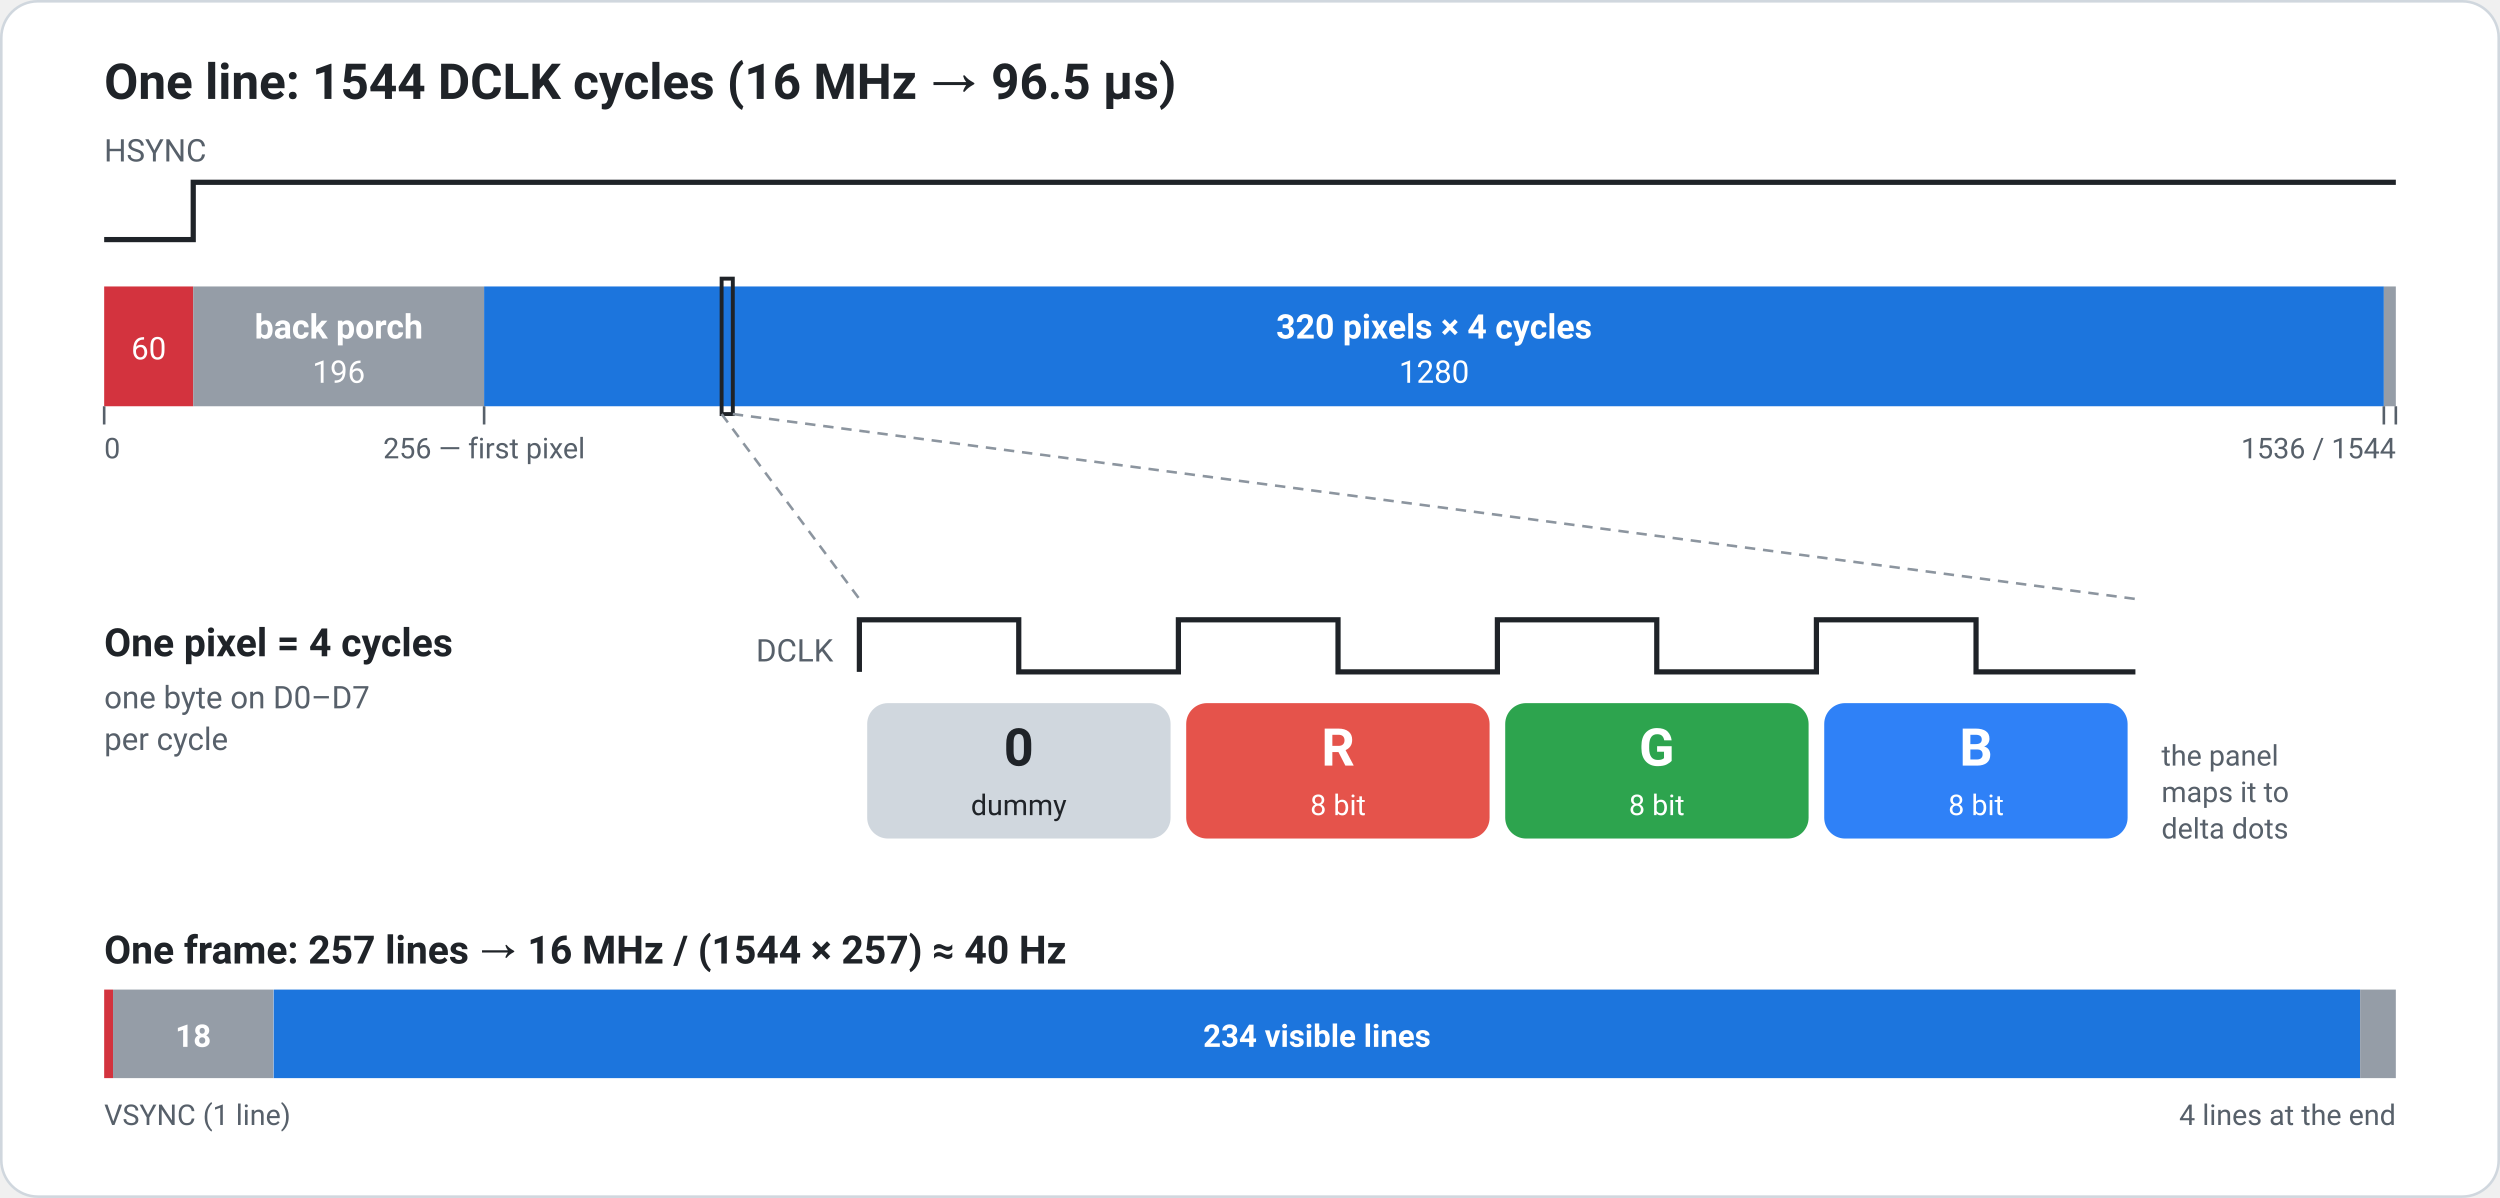
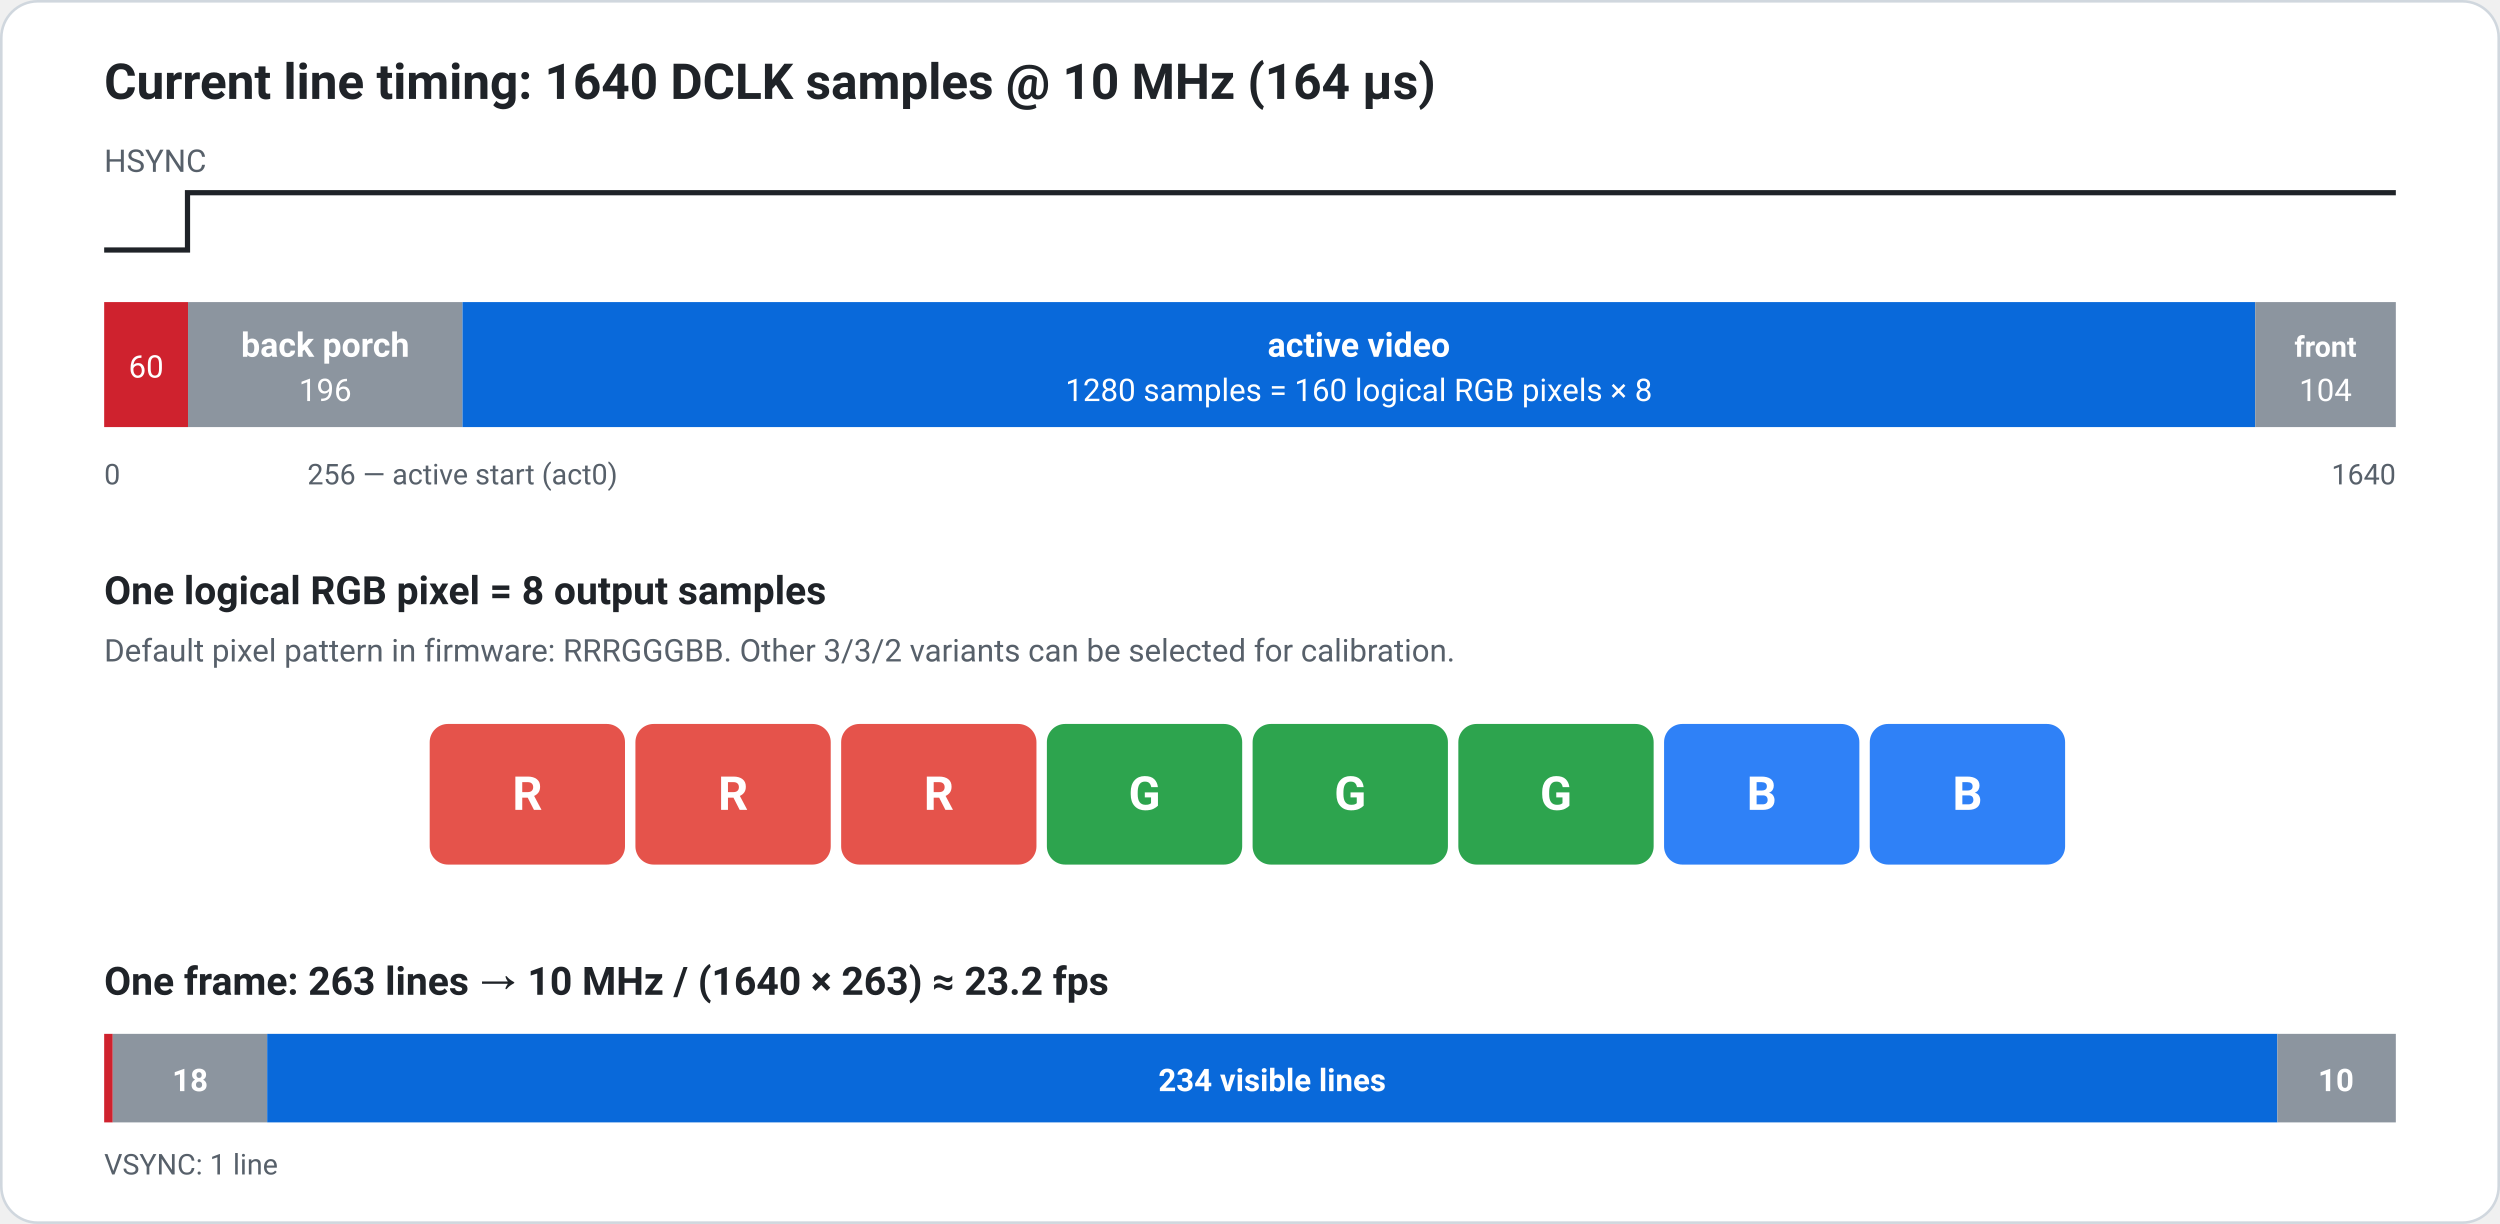
- <svg xmlns="http://www.w3.org/2000/svg" width="960" height="460" viewBox="0 0 960 460">
-   <rect x="0.5" y="0.5" width="959" height="459" rx="14" fill="#ffffff" stroke="#d0d7de" />
-   <text x="40" y="38" font-family="Segoe UI, Roboto, Helvetica, Arial, sans-serif" font-size="19" font-weight="600" fill="#1f2328">One line: 1544 DCLK cycles (16 MHz → 96.5 µs)</text>
-   <text x="40" y="62" font-family="Segoe UI, Roboto, Helvetica, Arial, sans-serif" font-size="12" fill="#57606a">HSYNC</text>
-   <polyline fill="none" stroke="#1f2328" stroke-width="2" points="40,92 74.2,92 74.2,70 920,70" />
-   <rect x="40.0" y="110" width="34.2" height="46" fill="#cf222e" opacity="0.92" />
-   <text x="57.1" y="138" text-anchor="middle" font-family="Segoe UI, Roboto, Helvetica, Arial, sans-serif" font-size="12" fill="#ffffff">60</text>
-   <rect x="74.2" y="110" width="111.7" height="46" fill="#8c959f" opacity="0.92" />
-   <text x="130.1" y="130" text-anchor="middle" font-family="Segoe UI, Roboto, Helvetica, Arial, sans-serif" font-size="13" font-weight="600" fill="#ffffff">back porch</text>
-   <text x="130.1" y="147" text-anchor="middle" font-family="Segoe UI, Roboto, Helvetica, Arial, sans-serif" font-size="12" fill="#ffffff">196</text>
-   <rect x="185.9" y="110" width="729.5" height="46" fill="#0969da" opacity="0.92" />
-   <text x="550.7" y="130" text-anchor="middle" font-family="Segoe UI, Roboto, Helvetica, Arial, sans-serif" font-size="13" font-weight="600" fill="#ffffff">320 pixels × 4 cycles</text>
-   <text x="550.7" y="147" text-anchor="middle" font-family="Segoe UI, Roboto, Helvetica, Arial, sans-serif" font-size="12" fill="#ffffff">1280</text>
-   <rect x="915.4" y="110" width="4.6" height="46" fill="#8c959f" opacity="0.92" />
-   <line x1="40.0" y1="156" x2="40.0" y2="163" stroke="#57606a" />
-   <line x1="185.9" y1="156" x2="185.9" y2="163" stroke="#57606a" />
-   <line x1="915.4" y1="156" x2="915.4" y2="163" stroke="#57606a" />
-   <line x1="920.0" y1="156" x2="920.0" y2="163" stroke="#57606a" />
-   <text x="40.0" y="176" font-family="Segoe UI, Roboto, Helvetica, Arial, sans-serif" font-size="11" fill="#57606a">0</text>
-   <text x="185.9" y="176" text-anchor="middle" font-family="Segoe UI, Roboto, Helvetica, Arial, sans-serif" font-size="11" fill="#57606a">256 — first pixel</text>
-   <text x="920.0" y="176" text-anchor="end" font-family="Segoe UI, Roboto, Helvetica, Arial, sans-serif" font-size="11" fill="#57606a">1536 / 1544</text>
-   <rect x="277.1" y="107" width="4.3" height="52" fill="none" stroke="#1f2328" stroke-width="1.5" />
-   <line x1="277.1" y1="159" x2="330" y2="230" stroke="#8c959f" stroke-dasharray="4 3" />
-   <line x1="281.4" y1="159" x2="820" y2="230" stroke="#8c959f" stroke-dasharray="4 3" />
-   <text x="40" y="252" font-family="Segoe UI, Roboto, Helvetica, Arial, sans-serif" font-size="15" font-weight="600" fill="#1f2328">One pixel = 4 cycles</text>
-   <text x="40" y="272" font-family="Segoe UI, Roboto, Helvetica, Arial, sans-serif" font-size="12" fill="#57606a">one byte on D0–D7</text>
-   <text x="40" y="288" font-family="Segoe UI, Roboto, Helvetica, Arial, sans-serif" font-size="12" fill="#57606a">per cycle</text>
-   <text x="320" y="254" text-anchor="end" font-family="Segoe UI, Roboto, Helvetica, Arial, sans-serif" font-size="12" fill="#57606a">DCLK</text>
-   <polyline fill="none" stroke="#1f2328" stroke-width="2" points="330.0,258 330.0,238 391.2,238 391.2,258 452.5,258 452.5,238 513.8,238 513.8,258 575.0,258 575.0,238 636.2,238 636.2,258 697.5,258 697.5,238 758.8,238 758.8,258 820,258" />
-   <rect x="333.0" y="270" width="116.5" height="52" rx="8" fill="#d0d7de" />
-   <text x="391.2" y="294" text-anchor="middle" font-family="Segoe UI, Roboto, Helvetica, Arial, sans-serif" font-size="20" font-weight="700" fill="#1f2328">0</text>
-   <text x="391.2" y="313" text-anchor="middle" font-family="Segoe UI, Roboto, Helvetica, Arial, sans-serif" font-size="11" fill="#1f2328">dummy</text>
-   <rect x="455.5" y="270" width="116.5" height="52" rx="8" fill="#e5534b" />
-   <text x="513.8" y="294" text-anchor="middle" font-family="Segoe UI, Roboto, Helvetica, Arial, sans-serif" font-size="20" font-weight="700" fill="#fff">R</text>
-   <text x="513.8" y="313" text-anchor="middle" font-family="Segoe UI, Roboto, Helvetica, Arial, sans-serif" font-size="11" fill="#fff">8 bit</text>
-   <rect x="578.0" y="270" width="116.5" height="52" rx="8" fill="#2da44e" />
-   <text x="636.2" y="294" text-anchor="middle" font-family="Segoe UI, Roboto, Helvetica, Arial, sans-serif" font-size="20" font-weight="700" fill="#fff">G</text>
-   <text x="636.2" y="313" text-anchor="middle" font-family="Segoe UI, Roboto, Helvetica, Arial, sans-serif" font-size="11" fill="#fff">8 bit</text>
-   <rect x="700.5" y="270" width="116.5" height="52" rx="8" fill="#2f81f7" />
-   <text x="758.8" y="294" text-anchor="middle" font-family="Segoe UI, Roboto, Helvetica, Arial, sans-serif" font-size="20" font-weight="700" fill="#fff">B</text>
-   <text x="758.8" y="313" text-anchor="middle" font-family="Segoe UI, Roboto, Helvetica, Arial, sans-serif" font-size="11" fill="#fff">8 bit</text>
-   <text x="830" y="294" font-family="Segoe UI, Roboto, Helvetica, Arial, sans-serif" font-size="11" fill="#57606a">the panel</text>
-   <text x="830" y="308" font-family="Segoe UI, Roboto, Helvetica, Arial, sans-serif" font-size="11" fill="#57606a">maps it to</text>
-   <text x="830" y="322" font-family="Segoe UI, Roboto, Helvetica, Arial, sans-serif" font-size="11" fill="#57606a">delta dots</text>
-   <text x="40" y="370" font-family="Segoe UI, Roboto, Helvetica, Arial, sans-serif" font-size="15" font-weight="600" fill="#1f2328">One frame: 257 lines → 16 MHz / (1544 × 257) ≈ 40 Hz</text>
-   <rect x="40.0" y="380" width="3.4" height="34" fill="#cf222e" opacity="0.92" />
-   <rect x="43.4" y="380" width="61.6" height="34" fill="#8c959f" opacity="0.92" />
-   <text x="74.2" y="402" text-anchor="middle" font-family="Segoe UI, Roboto, Helvetica, Arial, sans-serif" font-size="12" font-weight="600" fill="#fff">18</text>
-   <rect x="105.1" y="380" width="801.2" height="34" fill="#0969da" opacity="0.92" />
-   <text x="505.7" y="402" text-anchor="middle" font-family="Segoe UI, Roboto, Helvetica, Arial, sans-serif" font-size="12" font-weight="600" fill="#fff">234 visible lines</text>
-   <rect x="906.3" y="380" width="13.7" height="34" fill="#8c959f" opacity="0.92" />
-   <text x="40" y="432" font-family="Segoe UI, Roboto, Helvetica, Arial, sans-serif" font-size="11" fill="#57606a">VSYNC (1 line)</text>
-   <text x="920" y="432" text-anchor="end" font-family="Segoe UI, Roboto, Helvetica, Arial, sans-serif" font-size="11" fill="#57606a">4 lines at the end</text>
+ <svg xmlns="http://www.w3.org/2000/svg" width="960" height="470" viewBox="0 0 960 470">
+   <rect x="0.5" y="0.5" width="959" height="469" rx="14" fill="#ffffff" stroke="#d0d7de" />
+   <text x="40" y="38" font-family="Segoe UI,Roboto,Helvetica,Arial,sans-serif" font-size="19" font-weight="600" fill="#1f2328">Current line timing: 1640 DCLK samples @ 10 MHz (164 µs)</text>
+   <text x="40" y="66" font-family="Segoe UI,Roboto,Helvetica,Arial,sans-serif" font-size="12" fill="#57606a">HSYNC</text>
+   <polyline fill="none" stroke="#1f2328" stroke-width="2" points="40,96 72,96 72,74 920,74" />
+   <rect x="40" y="116" width="32.2" height="48" fill="#cf222e" />
+   <text x="56.1" y="145" text-anchor="middle" font-family="Segoe UI,Roboto,Helvetica,Arial,sans-serif" font-size="12" fill="#fff">60</text>
+   <rect x="72.2" y="116" width="105.4" height="48" fill="#8c959f" />
+   <text x="124.9" y="137" text-anchor="middle" font-family="Segoe UI,Roboto,Helvetica,Arial,sans-serif" font-size="13" font-weight="600" fill="#fff">back porch</text>
+   <text x="124.9" y="154" text-anchor="middle" font-family="Segoe UI,Roboto,Helvetica,Arial,sans-serif" font-size="12" fill="#fff">196</text>
+   <rect x="177.6" y="116" width="688.4" height="48" fill="#0969da" />
+   <text x="521.8" y="137" text-anchor="middle" font-family="Segoe UI,Roboto,Helvetica,Arial,sans-serif" font-size="13" font-weight="600" fill="#fff">active video</text>
+   <text x="521.8" y="154" text-anchor="middle" font-family="Segoe UI,Roboto,Helvetica,Arial,sans-serif" font-size="12" fill="#fff">1280 samples = 160 logical RGB pixels × 8</text>
+   <rect x="866.0" y="116" width="54.0" height="48" fill="#8c959f" />
+   <text x="893" y="137" text-anchor="middle" font-family="Segoe UI,Roboto,Helvetica,Arial,sans-serif" font-size="11" font-weight="600" fill="#fff">front</text>
+   <text x="893" y="154" text-anchor="middle" font-family="Segoe UI,Roboto,Helvetica,Arial,sans-serif" font-size="12" fill="#fff">104</text>
+   <text x="40" y="186" font-family="Segoe UI,Roboto,Helvetica,Arial,sans-serif" font-size="11" fill="#57606a">0</text>
+   <text x="177.6" y="186" text-anchor="middle" font-family="Segoe UI,Roboto,Helvetica,Arial,sans-serif" font-size="11" fill="#57606a">256 — active start (act0)</text>
+   <text x="920" y="186" text-anchor="end" font-family="Segoe UI,Roboto,Helvetica,Arial,sans-serif" font-size="11" fill="#57606a">1640</text>
+   <text x="40" y="232" font-family="Segoe UI,Roboto,Helvetica,Arial,sans-serif" font-size="15" font-weight="600" fill="#1f2328">One logical RGB pixel = 8 output samples</text>
+   <text x="40" y="254" font-family="Segoe UI,Roboto,Helvetica,Arial,sans-serif" font-size="12" fill="#57606a">Default pixel pattern in firmware: RRRGGGBB. Other 3/3/2 variants can be selected for calibration.</text>
+   <rect x="165" y="278" width="75" height="54" rx="7" fill="#e5534b" />
+   <rect x="244" y="278" width="75" height="54" rx="7" fill="#e5534b" />
+   <rect x="323" y="278" width="75" height="54" rx="7" fill="#e5534b" />
+   <rect x="402" y="278" width="75" height="54" rx="7" fill="#2da44e" />
+   <rect x="481" y="278" width="75" height="54" rx="7" fill="#2da44e" />
+   <rect x="560" y="278" width="75" height="54" rx="7" fill="#2da44e" />
+   <rect x="639" y="278" width="75" height="54" rx="7" fill="#2f81f7" />
+   <rect x="718" y="278" width="75" height="54" rx="7" fill="#2f81f7" />
+   <text x="202.5" y="311" text-anchor="middle" font-family="Segoe UI,Roboto,Helvetica,Arial,sans-serif" font-size="18" font-weight="700" fill="#fff">R</text>
+   <text x="281.5" y="311" text-anchor="middle" font-family="Segoe UI,Roboto,Helvetica,Arial,sans-serif" font-size="18" font-weight="700" fill="#fff">R</text>
+   <text x="360.5" y="311" text-anchor="middle" font-family="Segoe UI,Roboto,Helvetica,Arial,sans-serif" font-size="18" font-weight="700" fill="#fff">R</text>
+   <text x="439.5" y="311" text-anchor="middle" font-family="Segoe UI,Roboto,Helvetica,Arial,sans-serif" font-size="18" font-weight="700" fill="#fff">G</text>
+   <text x="518.5" y="311" text-anchor="middle" font-family="Segoe UI,Roboto,Helvetica,Arial,sans-serif" font-size="18" font-weight="700" fill="#fff">G</text>
+   <text x="597.5" y="311" text-anchor="middle" font-family="Segoe UI,Roboto,Helvetica,Arial,sans-serif" font-size="18" font-weight="700" fill="#fff">G</text>
+   <text x="676.5" y="311" text-anchor="middle" font-family="Segoe UI,Roboto,Helvetica,Arial,sans-serif" font-size="18" font-weight="700" fill="#fff">B</text>
+   <text x="755.5" y="311" text-anchor="middle" font-family="Segoe UI,Roboto,Helvetica,Arial,sans-serif" font-size="18" font-weight="700" fill="#fff">B</text>
+   <text x="40" y="382" font-family="Segoe UI,Roboto,Helvetica,Arial,sans-serif" font-size="15" font-weight="600" fill="#1f2328">One frame: 263 lines → 10 MHz / (1640 × 263) ≈ 23.2 fps</text>
+   <rect x="40" y="397" width="3.3" height="34" fill="#cf222e" />
+   <rect x="43.3" y="397" width="59.3" height="34" fill="#8c959f" />
+   <rect x="102.6" y="397" width="771.9" height="34" fill="#0969da" />
+   <rect x="874.5" y="397" width="45.5" height="34" fill="#8c959f" />
+   <text x="73" y="419" text-anchor="middle" font-family="Segoe UI,Roboto,Helvetica,Arial,sans-serif" font-size="12" font-weight="600" fill="#fff">18</text>
+   <text x="488.5" y="419" text-anchor="middle" font-family="Segoe UI,Roboto,Helvetica,Arial,sans-serif" font-size="12" font-weight="600" fill="#fff">234 visible lines</text>
+   <text x="897" y="419" text-anchor="middle" font-family="Segoe UI,Roboto,Helvetica,Arial,sans-serif" font-size="12" font-weight="600" fill="#fff">10</text>
+   <text x="40" y="451" font-family="Segoe UI,Roboto,Helvetica,Arial,sans-serif" font-size="11" fill="#57606a">VSYNC: 1 line</text>
</svg>
